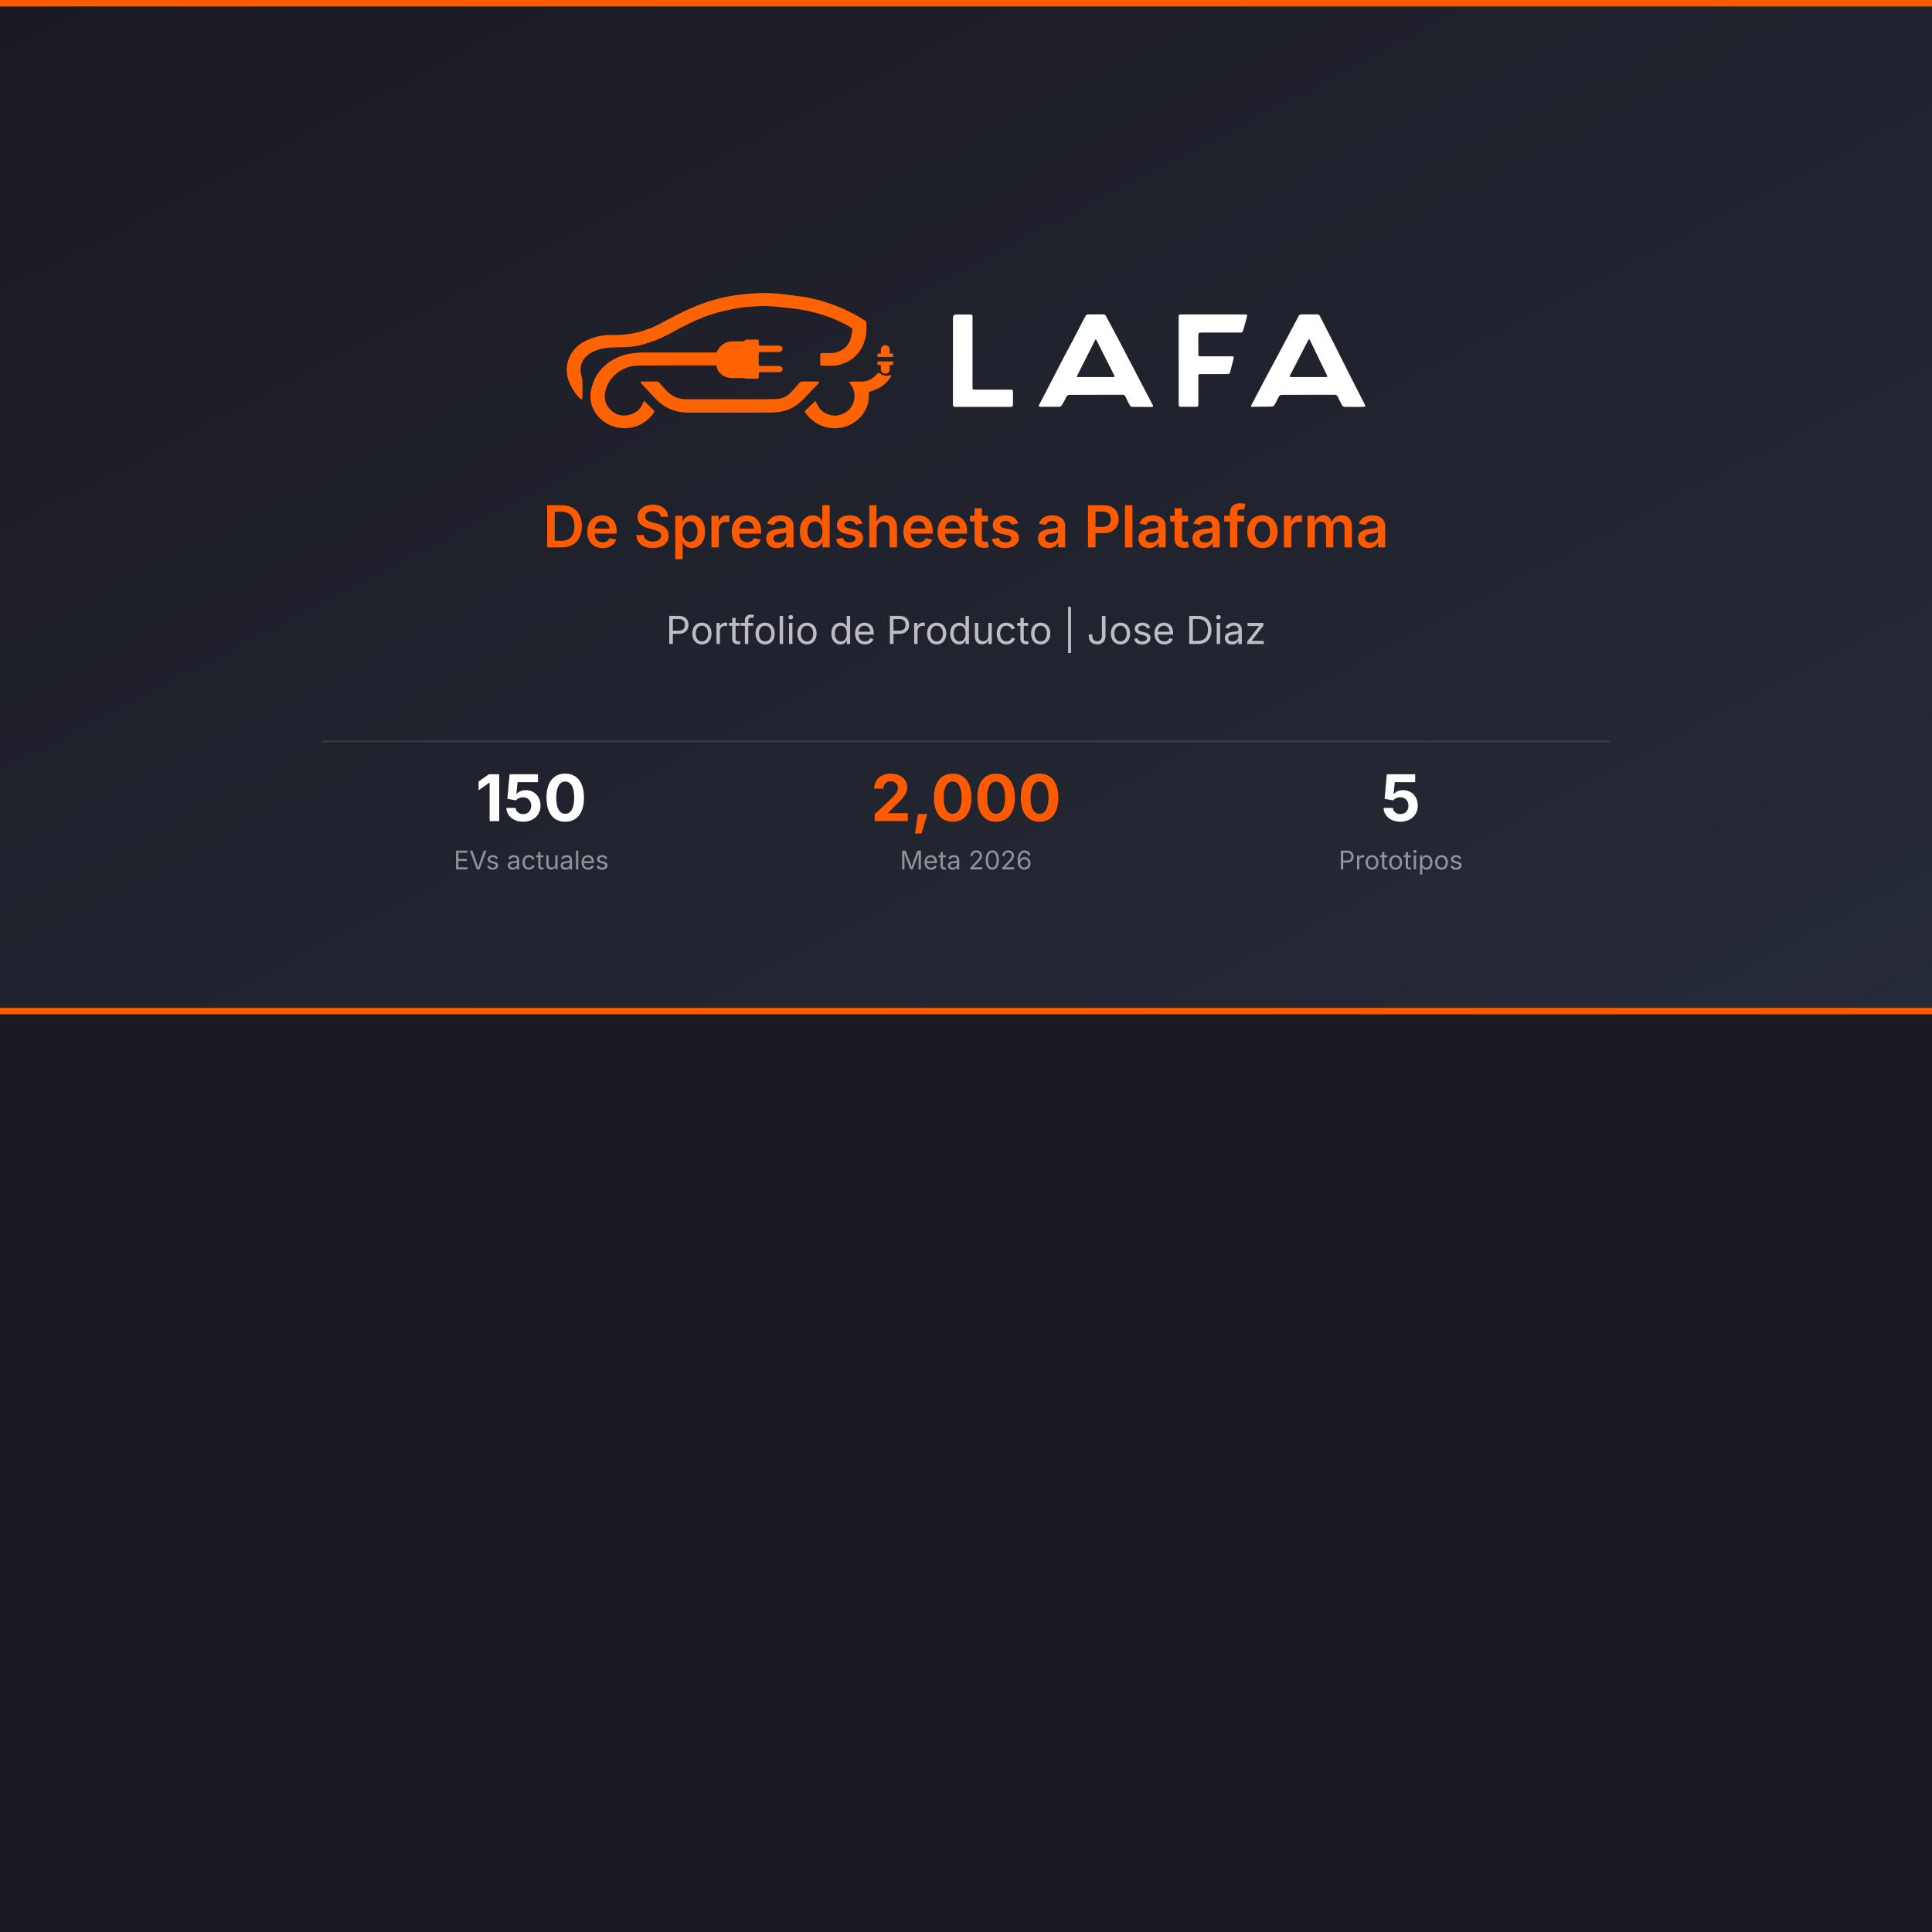
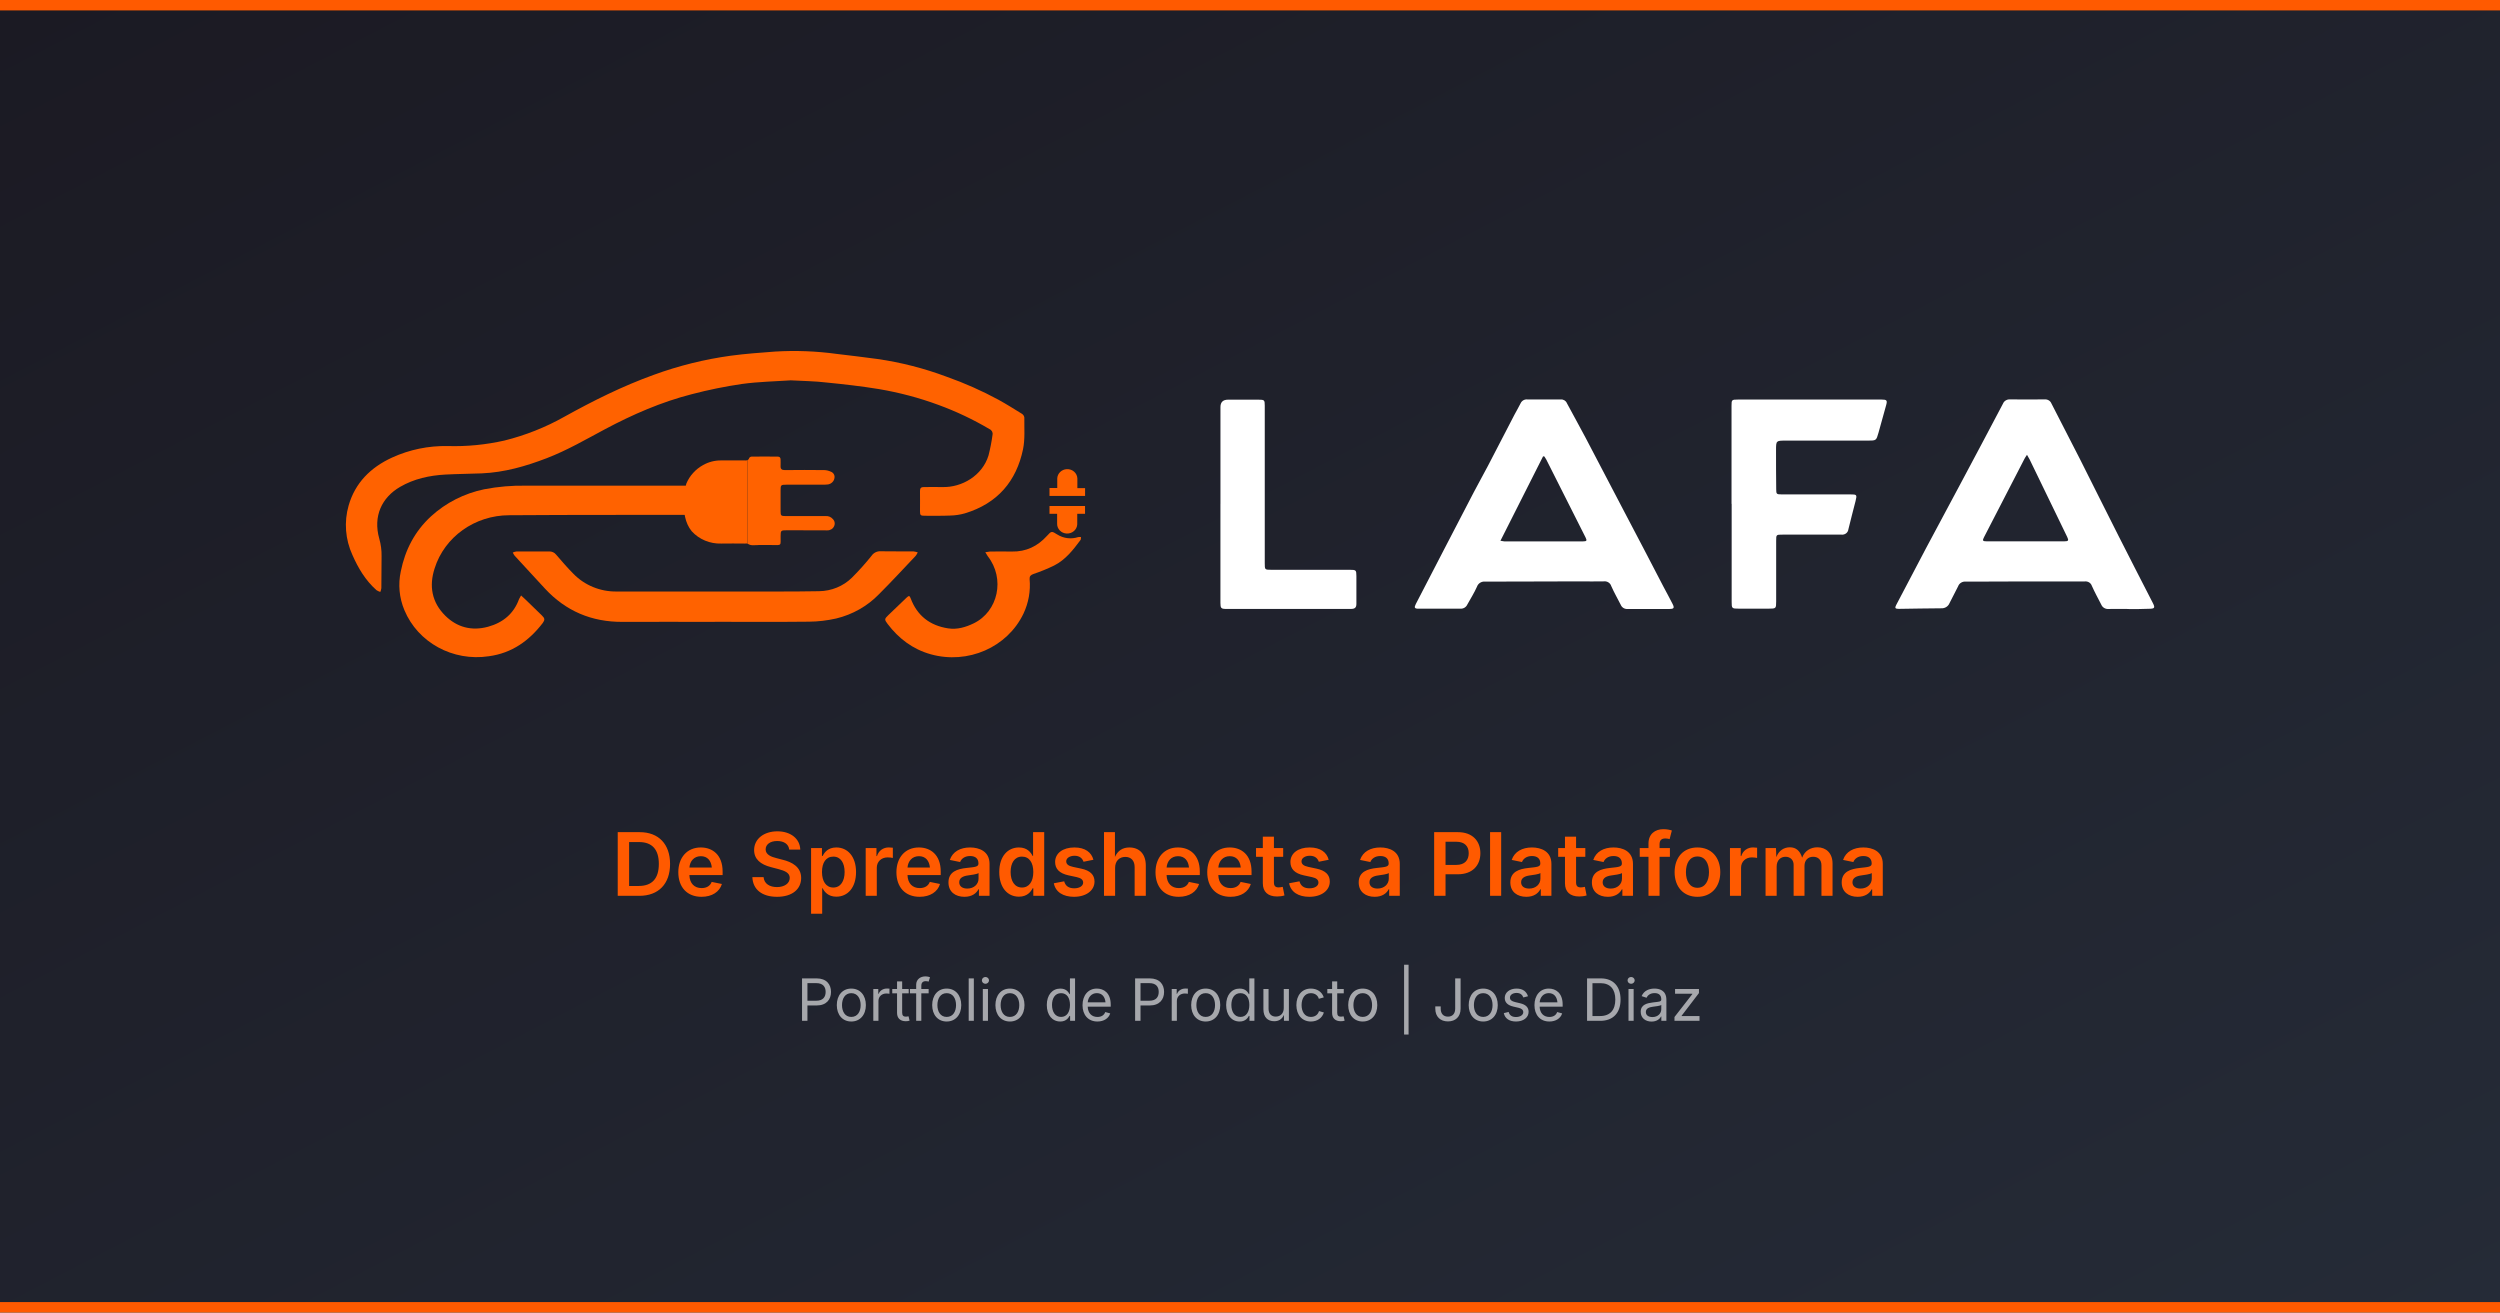
- <svg xmlns="http://www.w3.org/2000/svg" width="1200" height="1200" viewBox="0 0 1200 1200">
+ <svg xmlns="http://www.w3.org/2000/svg" width="1200" height="630" viewBox="0 0 1200 630">
  <defs>
    <linearGradient id="bg" x1="0" y1="0" x2="1" y2="1">
      <stop offset="0%" stop-color="#1B1A23" />
      <stop offset="100%" stop-color="#252B37" />
    </linearGradient>
  </defs>
-   <rect width="1200" height="1200" fill="#1B1A23" />
  <rect width="1200" height="630" fill="url(#bg)" />
-   <rect x="0" y="0" width="1200" height="4" fill="#FF5A00" />
-   <g transform="translate(352, 180) scale(4)">
+   <rect x="0" y="0" width="1200" height="5" fill="#FF5A00" />
+   <g transform="translate(166, 165) scale(7)">
    <g clip-path="url(#logoClip)">
      <path d="M122.258 18.187C121.802 18.187 121.346 18.176 120.89 18.187C120.669 18.209 120.46 18.092 120.376 17.895C120.155 17.463 119.92 17.037 119.725 16.597C119.659 16.397 119.45 16.272 119.232 16.299H114.963C113.674 16.299 112.387 16.316 111.098 16.311C110.863 16.283 110.636 16.414 110.558 16.628C110.372 17.02 110.157 17.394 109.968 17.783C109.881 18.006 109.658 18.151 109.408 18.14C108.432 18.14 107.456 18.17 106.484 18.179C106.24 18.179 106.205 18.117 106.306 17.922C106.995 16.611 107.68 15.303 108.371 13.992C109.164 12.502 109.968 11.018 110.761 9.523C111.722 7.722 112.681 5.918 113.63 4.114C113.706 3.919 113.912 3.796 114.127 3.816C114.914 3.824 115.701 3.824 116.488 3.816C116.688 3.799 116.88 3.91 116.952 4.091C117.608 5.378 118.276 6.658 118.93 7.947C119.818 9.707 120.692 11.472 121.584 13.231C122.351 14.752 123.138 16.269 123.91 17.78C124.078 18.106 124.032 18.17 123.657 18.173C123.19 18.195 122.722 18.193 122.258 18.193V18.187ZM115.282 7.613C115.195 7.744 115.143 7.811 115.108 7.886C114.185 9.673 113.261 11.461 112.341 13.248C112.207 13.504 112.236 13.549 112.527 13.549H117.835C118.122 13.549 118.154 13.49 118.035 13.245C117.179 11.475 116.319 9.704 115.46 7.933C115.416 7.855 115.364 7.766 115.28 7.616L115.282 7.613Z" fill="white" />
      <path d="M89.292 18.187H87.896C87.692 18.204 87.504 18.092 87.428 17.911C87.21 17.48 86.966 17.059 86.772 16.617C86.705 16.397 86.478 16.26 86.243 16.294C85.7 16.308 85.151 16.294 84.606 16.294C82.448 16.294 80.293 16.313 78.136 16.311C77.883 16.28 77.645 16.425 77.564 16.659C77.378 17.082 77.122 17.48 76.898 17.889C76.817 18.067 76.629 18.179 76.428 18.168H73.556C73.28 18.168 73.243 18.098 73.37 17.847C74.027 16.581 74.683 15.314 75.339 14.044C76.007 12.755 76.675 11.469 77.346 10.18C77.662 9.573 77.999 8.98 78.316 8.373C78.928 7.201 79.532 6.024 80.142 4.851C80.279 4.59 80.433 4.336 80.56 4.075C80.642 3.902 80.828 3.796 81.025 3.819H83.308C83.49 3.805 83.662 3.908 83.728 4.072C84.158 4.874 84.6 5.667 85.024 6.469C85.927 8.184 86.821 9.902 87.719 11.619C88.601 13.295 89.478 14.971 90.347 16.65C90.556 17.048 90.776 17.441 90.977 17.842C91.119 18.123 91.07 18.187 90.736 18.19H89.287H89.295L89.292 18.187ZM79.175 13.51C79.259 13.529 79.347 13.543 79.434 13.552H84.823C85.093 13.552 85.12 13.504 85.009 13.281C84.112 11.494 83.215 9.712 82.314 7.936C82.277 7.864 82.233 7.797 82.186 7.73L82.097 7.719L79.175 13.507V13.51Z" fill="white" />
      <path d="M95.019 10.988V4.245C95.019 3.844 95.036 3.827 95.46 3.827H105.313C105.668 3.827 105.711 3.883 105.624 4.203C105.447 4.84 105.273 5.478 105.093 6.115C104.947 6.633 104.936 6.642 104.381 6.642H98.745C98.08 6.642 98.074 6.642 98.071 7.279C98.071 8.173 98.071 9.08 98.083 9.982C98.083 10.308 98.112 10.33 98.454 10.33H103.153C103.615 10.33 103.632 10.347 103.525 10.781C103.362 11.433 103.185 12.079 103.031 12.73C103.005 12.953 102.796 13.114 102.56 13.089C102.555 13.089 102.546 13.089 102.54 13.089C101.198 13.081 99.857 13.089 98.512 13.089C98.085 13.089 98.08 13.089 98.08 13.51V17.677C98.08 18.154 98.068 18.165 97.566 18.165H95.527C95.039 18.165 95.028 18.151 95.028 17.691V10.974L95.016 10.982L95.019 10.988Z" fill="white" />
      <path d="M59.974 10.979V4.342C59.974 4.006 60.146 3.837 60.489 3.835H62.582C62.986 3.835 63.012 3.858 63.012 4.245V15.049C63.012 15.495 63.012 15.5 63.468 15.5H68.834C69.273 15.5 69.293 15.52 69.296 15.932V17.836C69.296 18.092 69.189 18.184 68.924 18.184H60.361C60.021 18.184 59.972 18.128 59.972 17.778V10.982L59.974 10.979Z" fill="white" />
      <path d="M30.459 2.513C29.495 2.58 28.316 2.599 27.163 2.758C26.002 2.928 24.855 3.162 23.722 3.459C21.631 3.994 19.674 4.849 17.783 5.854C16.468 6.555 15.179 7.307 13.776 7.847C12.341 8.398 10.878 8.821 9.321 8.888C8.494 8.922 7.666 8.925 6.839 8.969C5.741 9.028 4.675 9.259 3.72 9.815C2.474 10.539 1.853 11.814 2.294 13.371C2.407 13.763 2.459 14.167 2.451 14.573C2.436 15.303 2.451 16.032 2.436 16.762C2.425 16.851 2.398 16.937 2.364 17.02C2.271 16.99 2.181 16.948 2.099 16.895C1.341 16.221 0.845 15.378 0.453 14.487C-0.038 13.418 -0.131 12.218 0.192 11.091C0.636 9.548 1.684 8.487 3.174 7.803C4.362 7.26 5.665 6.99 6.981 7.015C8.293 7.054 9.603 6.926 10.881 6.636C12.318 6.277 13.695 5.731 14.975 5.01C16.953 3.913 18.974 2.903 21.117 2.131C22.822 1.508 24.593 1.068 26.396 0.82C27.404 0.684 28.418 0.614 29.428 0.536C30.848 0.45 32.277 0.506 33.685 0.7C34.603 0.815 35.523 0.912 36.438 1.043C38.07 1.277 39.67 1.689 41.206 2.265C42.429 2.697 43.614 3.223 44.749 3.838C45.295 4.139 45.827 4.473 46.358 4.801C46.451 4.86 46.512 4.952 46.526 5.057C46.515 5.784 46.581 6.533 46.436 7.237C45.983 9.409 44.703 10.948 42.446 11.631C42.121 11.723 41.784 11.773 41.447 11.781C40.861 11.806 40.274 11.795 39.685 11.795C39.412 11.795 39.371 11.753 39.371 11.494C39.371 11.024 39.38 10.556 39.371 10.085C39.371 9.902 39.447 9.824 39.638 9.827C40.059 9.827 40.483 9.818 40.904 9.827C42.246 9.866 43.651 9.039 44.07 7.658C44.189 7.19 44.282 6.717 44.346 6.238C44.377 6.076 44.29 5.918 44.133 5.851C43.024 5.194 41.854 4.64 40.637 4.194C39.316 3.707 37.951 3.345 36.557 3.109C35.367 2.914 34.161 2.777 32.956 2.658C32.196 2.566 31.435 2.557 30.465 2.507L30.459 2.513Z" fill="#FF6200" />
      <path d="M25.296 19.072C23.194 19.072 21.091 19.061 18.986 19.072C16.843 19.086 15.074 18.321 13.657 16.792C12.96 16.043 12.266 15.292 11.575 14.534C11.526 14.467 11.482 14.395 11.447 14.317C11.531 14.278 11.619 14.253 11.711 14.242H13.947C14.133 14.236 14.308 14.317 14.418 14.459C14.804 14.902 15.182 15.353 15.6 15.768C16.364 16.558 17.441 17.004 18.565 16.99H29.327C30.366 16.99 31.406 16.99 32.445 16.968C33.293 16.959 34.104 16.628 34.699 16.046C35.178 15.567 35.628 15.066 36.049 14.54C36.186 14.334 36.43 14.214 36.685 14.228C37.431 14.248 38.178 14.228 38.924 14.239C39.023 14.25 39.121 14.273 39.217 14.306C39.18 14.39 39.133 14.467 39.078 14.54C38.242 15.422 37.42 16.316 36.557 17.176C35.767 17.992 34.745 18.571 33.619 18.841C33.012 18.978 32.387 19.053 31.763 19.058C29.608 19.083 27.454 19.067 25.296 19.067L25.29 19.072H25.296Z" fill="#FF6200" />
      <path d="M43.855 14.295C43.959 14.273 44.064 14.259 44.169 14.248C44.665 14.248 45.162 14.236 45.661 14.248C46.651 14.27 47.435 13.883 48.074 13.178C48.388 12.831 48.397 12.836 48.791 13.084C49.213 13.351 49.741 13.415 50.22 13.257C50.284 13.248 50.348 13.248 50.412 13.257C50.403 13.323 50.412 13.407 50.38 13.454C49.875 14.133 49.355 14.81 48.568 15.208C48.112 15.431 47.639 15.623 47.154 15.787C46.962 15.857 46.875 15.938 46.887 16.138C46.962 16.948 46.817 17.764 46.468 18.504C45.362 20.821 42.65 22.007 40.1 21.291C38.869 20.946 37.902 20.205 37.15 19.212C36.92 18.911 36.932 18.869 37.199 18.61C37.62 18.206 38.038 17.803 38.454 17.407C38.61 17.257 38.663 17.265 38.738 17.474C39.177 18.638 40.042 19.326 41.308 19.518C41.921 19.612 42.505 19.437 43.053 19.172C44.729 18.36 45.225 16.11 44.017 14.568C43.968 14.493 43.919 14.409 43.849 14.295H43.855Z" fill="#FF6200" />
      <path d="M28.293 13.802H29.173C29.939 13.819 29.8 13.855 29.814 13.201C29.814 12.803 29.829 12.789 30.25 12.789H30.407C31.272 12.789 32.135 12.789 33.006 12.797C33.206 12.805 33.395 12.697 33.476 12.521C33.563 12.354 33.529 12.151 33.392 12.018C33.27 11.876 33.084 11.798 32.893 11.817H30.157C29.843 11.817 29.812 11.789 29.812 11.48V10.049C29.812 9.687 29.835 9.665 30.206 9.665H32.602C32.759 9.668 32.916 9.665 33.073 9.646C33.305 9.601 33.482 9.42 33.508 9.195C33.54 9.016 33.436 8.838 33.261 8.774C33.122 8.707 32.971 8.668 32.814 8.663C31.911 8.652 31.005 8.652 30.102 8.663C29.887 8.663 29.8 8.585 29.812 8.382C29.82 8.231 29.812 8.092 29.812 7.947C29.812 7.803 29.748 7.739 29.608 7.739C29.013 7.739 28.418 7.727 27.822 7.739C27.753 7.744 27.689 7.783 27.654 7.842C27.645 7.9 27.608 7.947 27.555 7.975V13.71C27.782 13.874 28.04 13.799 28.293 13.805V13.802Z" fill="#FF6200" />
      <path d="M50.162 9.893V9.228C50.145 8.863 49.819 8.579 49.439 8.599C49.085 8.615 48.8 8.888 48.783 9.228V9.891H48.251V10.434H50.691V9.899H50.162V9.893Z" fill="#FF6200" />
      <path d="M48.774 11.661V12.321C48.757 12.686 49.05 12.998 49.43 13.014C49.811 13.031 50.136 12.75 50.154 12.385C50.154 12.363 50.154 12.343 50.154 12.321V11.661H50.688V11.124H48.251V11.661H48.777H48.774Z" fill="#FF6200" />
      <path d="M27.378 8H25.729C25.296 7.997 24.872 8.106 24.497 8.318C23.975 8.607 23.571 9.055 23.348 9.593C23.333 9.648 22.781 11.731 23.719 12.858C24.227 13.418 24.974 13.727 25.746 13.702C26.28 13.688 26.818 13.702 27.352 13.702C27.419 13.702 27.509 13.682 27.552 13.716V7.978C27.497 7.997 27.439 8.006 27.381 8.003L27.378 8Z" fill="#FF6200" />
      <path d="M12.359 17.577C12.255 17.477 12.147 17.382 12.016 17.26C11.964 17.341 11.918 17.424 11.877 17.511C11.517 18.504 10.788 19.12 9.751 19.406C8.619 19.715 7.614 19.437 6.815 18.644C5.895 17.73 5.697 16.614 6.087 15.409C6.766 13.242 8.845 11.761 11.203 11.759C16.674 11.725 18.132 11.742 23.6 11.734V9.732H12.377C11.404 9.712 10.434 9.796 9.481 9.98C8.119 10.264 6.865 10.901 5.854 11.823C4.722 12.858 4.063 14.145 3.769 15.609C3.575 16.5 3.662 17.424 4.016 18.268C4.94 20.489 7.341 21.801 9.807 21.428C11.392 21.216 12.577 20.358 13.503 19.148C13.66 18.933 13.646 18.825 13.451 18.638C13.085 18.287 12.725 17.931 12.359 17.577Z" fill="#FF6200" />
    </g>
    <defs>
      <clipPath id="logoClip">
-         <rect width="124" height="21" fill="white" transform="translate(0 0.5)" />
+         <rect width="124" height="22" fill="white" transform="translate(0 0)" />
      </clipPath>
    </defs>
  </g>
-   <text x="600" y="340" text-anchor="middle" font-family="system-ui, -apple-system, sans-serif" font-size="36" font-weight="600" fill="#FF5A00">De Spreadsheets a Plataforma</text>
-   <text x="600" y="400" text-anchor="middle" font-family="system-ui, -apple-system, sans-serif" font-size="24" fill="rgba(255,255,255,0.7)">Portfolio de Producto | Jose Diaz</text>
-   <g transform="translate(0, 460)">
-     <rect x="200" y="0" width="800" height="1" fill="rgba(255,255,255,0.1)" />
-     <text x="330" y="50" text-anchor="middle" font-family="system-ui, -apple-system, sans-serif" font-size="40" font-weight="700" fill="white">150</text>
-     <text x="330" y="80" text-anchor="middle" font-family="system-ui, -apple-system, sans-serif" font-size="16" fill="rgba(255,255,255,0.5)">EVs actuales</text>
-     <text x="600" y="50" text-anchor="middle" font-family="system-ui, -apple-system, sans-serif" font-size="40" font-weight="700" fill="#FF5A00">2,000</text>
-     <text x="600" y="80" text-anchor="middle" font-family="system-ui, -apple-system, sans-serif" font-size="16" fill="rgba(255,255,255,0.5)">Meta 2026</text>
-     <text x="870" y="50" text-anchor="middle" font-family="system-ui, -apple-system, sans-serif" font-size="40" font-weight="700" fill="white">5</text>
-     <text x="870" y="80" text-anchor="middle" font-family="system-ui, -apple-system, sans-serif" font-size="16" fill="rgba(255,255,255,0.5)">Prototipos</text>
-   </g>
-   <rect x="0" y="626" width="1200" height="4" fill="#FF5A00" />
+   <text x="600" y="430" text-anchor="middle" font-family="system-ui, -apple-system, sans-serif" font-size="42" font-weight="600" fill="#FF5A00">De Spreadsheets a Plataforma</text>
+   <text x="600" y="490" text-anchor="middle" font-family="system-ui, -apple-system, sans-serif" font-size="28" fill="rgba(255,255,255,0.6)">Portfolio de Producto | Jose Diaz</text>
+   <rect x="0" y="625" width="1200" height="5" fill="#FF5A00" />
</svg>
